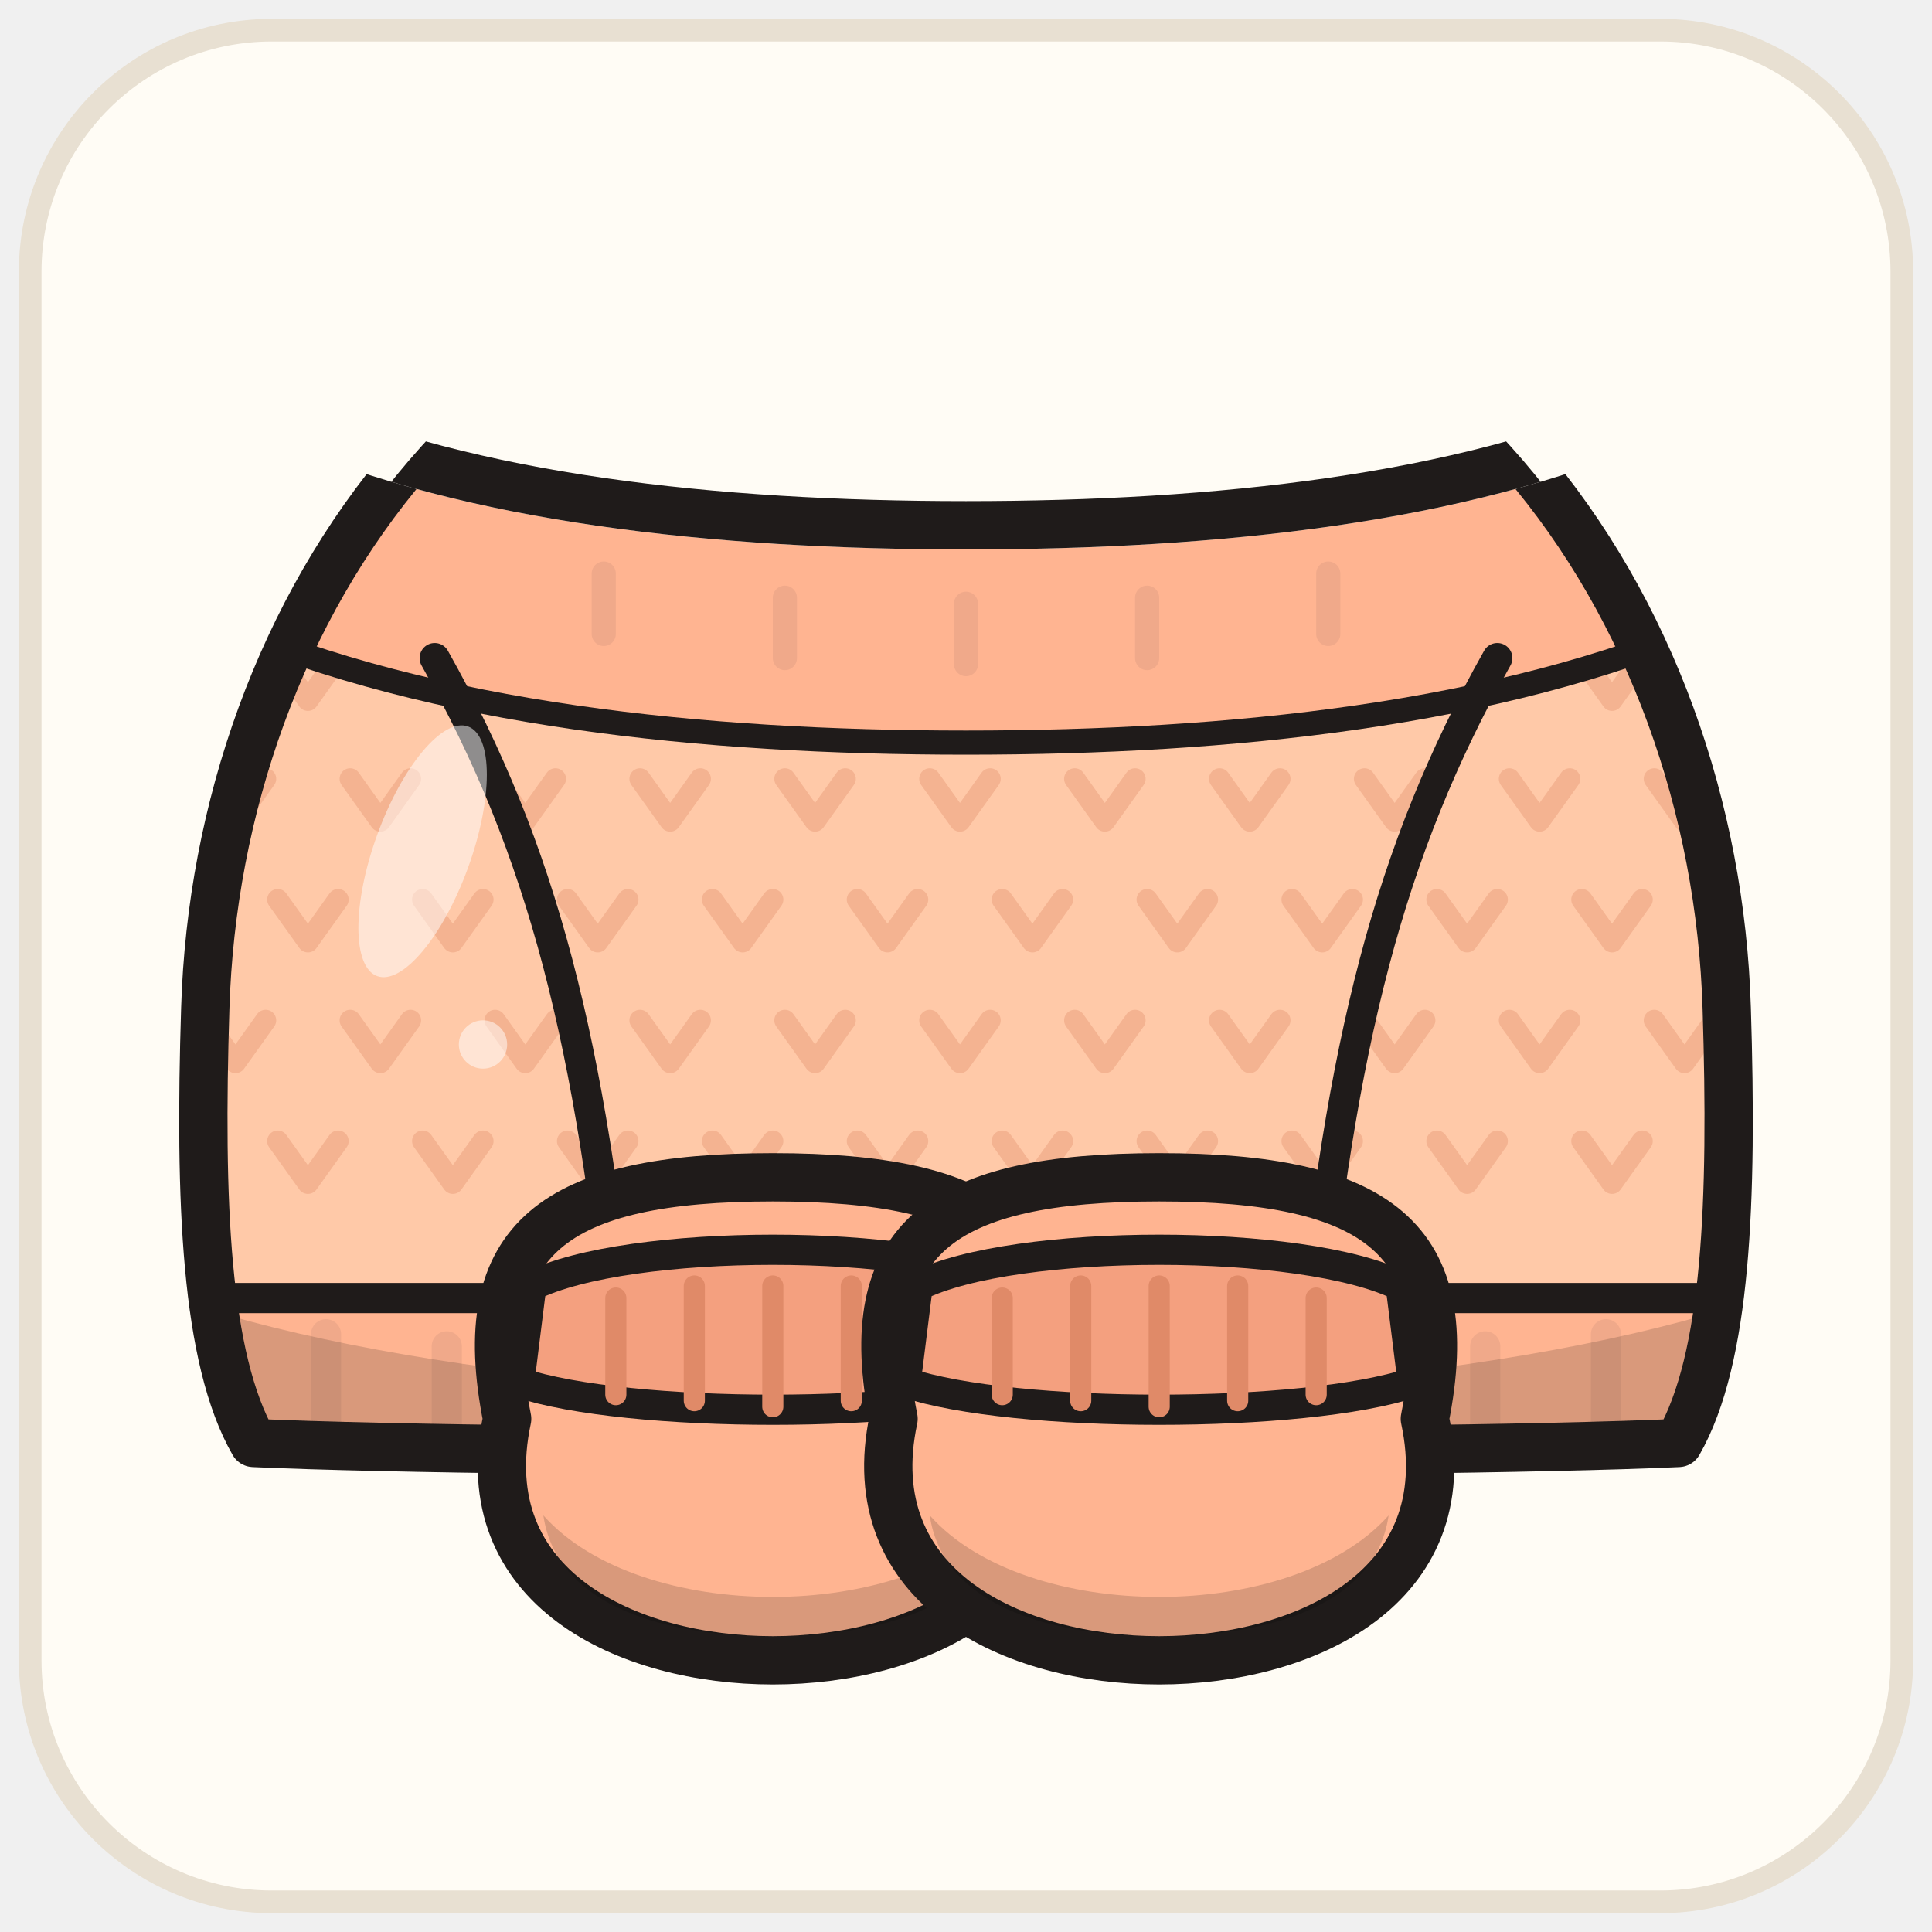
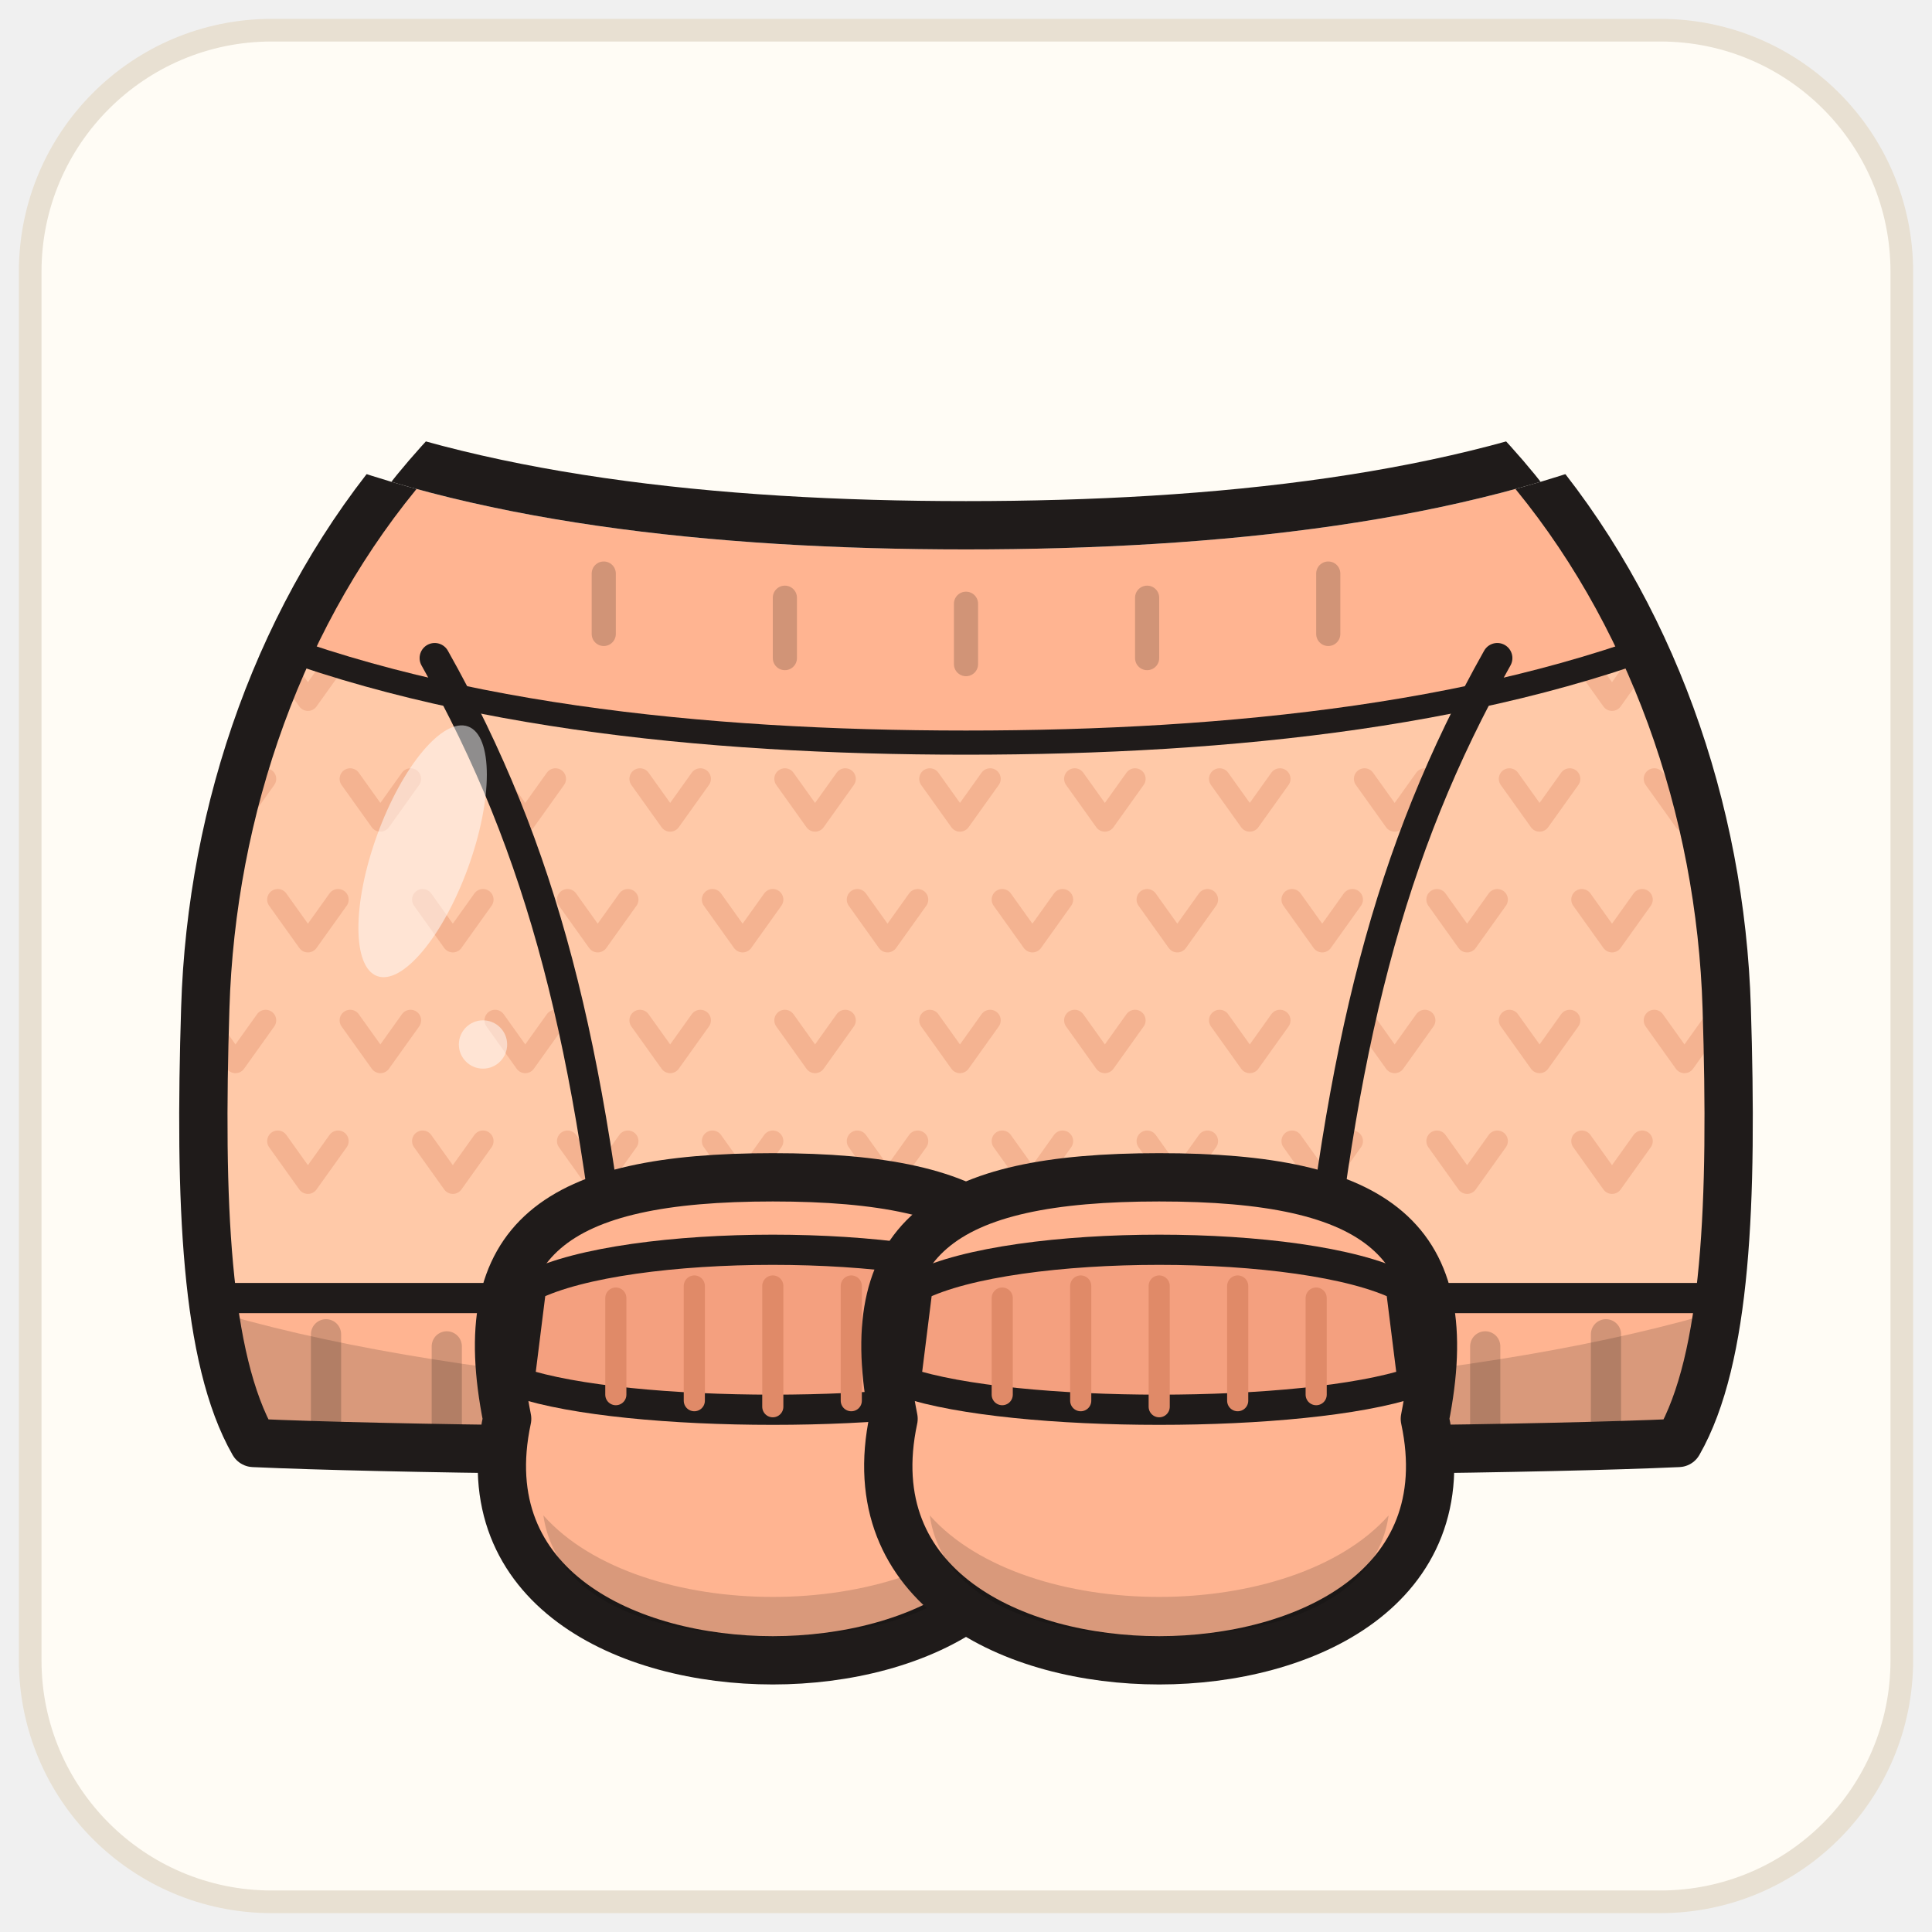
<svg xmlns="http://www.w3.org/2000/svg" viewBox="0 0 256 256" width="256" height="256">
  <rect x="4" y="4" width="248" height="248" rx="32" fill="#FFFCF5" stroke="#E8E0D2" stroke-width="3" />
  <svg x="20" y="20" width="216" height="216" viewBox="121 256 270 270" preserveAspectRatio="xMidYMid meet" overflow="visible">
    <defs>
      <path id="sw-head" d="M256 318 C172 318 96 300 92 232 C88 185 100 150 118 128 C112 104 118 74 134 60 C146 50 160 52 170 62 C184 76 196 90 208 100 C236 94 276 94 304 100 C316 90 328 76 342 62 C352 52 366 50 378 60 C394 74 400 104 394 128 C412 150 424 185 420 232 C416 300 340 318 256 318 Z" />
      <path id="sw-shape" d="M256 266 C336 266 380 332 382 398 C383 430 382 456 374 470 C330 472 182 472 138 470 C130 456 129 430 130 398 C132 332 176 266 256 266 Z" />
      <clipPath id="sw-clip">
        <use href="#sw-shape" />
      </clipPath>
      <mask id="sw-cut" maskUnits="userSpaceOnUse" x="0" y="0" width="512" height="512">
        <rect width="512" height="512" fill="#fff" />
        <use href="#sw-head" fill="#000" stroke="#000" stroke-width="8" />
      </mask>
    </defs>
    <g stroke-linejoin="round" stroke-linecap="round">
      <g mask="url(#sw-cut)">
        <g clip-path="url(#sw-clip)">
          <rect x="100" y="250" width="312" height="240" fill="#FFC9A8" data-dye="a" />
          <path fill="none" stroke="#F4B391" stroke-width="3.5" d="M142 340 l5 7 l5 -7 M166 340 l5 7 l5 -7 M190 340 l5 7 l5 -7 M214 340 l5 7 l5 -7 M238 340 l5 7 l5 -7 M262 340 l5 7 l5 -7 M286 340 l5 7 l5 -7 M310 340 l5 7 l5 -7 M334 340 l5 7 l5 -7 M358 340 l5 7 l5 -7 M382 340 l5 7 l5 -7 M130 360 l5 7 l5 -7 M154 360 l5 7 l5 -7 M178 360 l5 7 l5 -7 M202 360 l5 7 l5 -7 M226 360 l5 7 l5 -7 M250 360 l5 7 l5 -7 M274 360 l5 7 l5 -7 M298 360 l5 7 l5 -7 M322 360 l5 7 l5 -7 M346 360 l5 7 l5 -7 M370 360 l5 7 l5 -7 M142 380 l5 7 l5 -7 M166 380 l5 7 l5 -7 M190 380 l5 7 l5 -7 M214 380 l5 7 l5 -7 M238 380 l5 7 l5 -7 M262 380 l5 7 l5 -7 M286 380 l5 7 l5 -7 M310 380 l5 7 l5 -7 M334 380 l5 7 l5 -7 M358 380 l5 7 l5 -7 M382 380 l5 7 l5 -7 M130 400 l5 7 l5 -7 M154 400 l5 7 l5 -7 M178 400 l5 7 l5 -7 M202 400 l5 7 l5 -7 M226 400 l5 7 l5 -7 M250 400 l5 7 l5 -7 M274 400 l5 7 l5 -7 M298 400 l5 7 l5 -7 M322 400 l5 7 l5 -7 M346 400 l5 7 l5 -7 M370 400 l5 7 l5 -7 M142 420 l5 7 l5 -7 M166 420 l5 7 l5 -7 M190 420 l5 7 l5 -7 M214 420 l5 7 l5 -7 M238 420 l5 7 l5 -7 M262 420 l5 7 l5 -7 M286 420 l5 7 l5 -7 M310 420 l5 7 l5 -7 M334 420 l5 7 l5 -7 M358 420 l5 7 l5 -7 M382 420 l5 7 l5 -7" />
          <rect x="100" y="446" width="312" height="40" fill="#FFB491" data-dye="b" />
-           <path fill="none" stroke="#F0A98A" stroke-width="5" d="M150 452 L150 474 M170 454 L170 478 M342 454 L342 478 M362 452 L362 474" />
+           <path fill="none" stroke="#000000" stroke-opacity="0.18" stroke-width="5" d="M150 452 L150 474 M170 454 L170 478 M342 454 L342 478 M362 452 L362 474" />
          <path fill="none" stroke="#1F1B1A" stroke-width="5" d="M128 446 L384 446" />
          <use href="#sw-head" fill="#000" fill-opacity="0.15" transform="translate(0 20)" />
          <path fill="#000" fill-opacity="0.15" d="M110 440 C170 470 342 470 402 440 L402 500 L110 500 Z" />
          <path fill="none" stroke="#1F1B1A" stroke-width="64" d="M92 238 C96 306 172 324 256 324 C340 324 416 306 420 238" />
          <mask id="sw-collar-1" maskUnits="userSpaceOnUse" x="0" y="0" width="512" height="512">
            <path fill="none" stroke="#fff" stroke-width="56" d="M92 238 C96 306 172 324 256 324 C340 324 416 306 420 238" />
          </mask>
          <rect x="60" y="180" width="392" height="260" fill="#FFB491" data-dye="b" mask="url(#sw-collar-1)" />
-           <path fill="none" stroke="#F0A98A" stroke-width="4" d="M196 326 L196 336 M226 330 L226 340 M256 331 L256 341 M286 330 L286 340 M316 326 L316 336" />
+           <path fill="none" stroke="#000000" stroke-opacity="0.18" stroke-width="4" d="M196 326 L196 336 M226 330 L226 340 M256 331 L256 341 M286 330 L286 340 M316 326 L316 336" />
        </g>
        <path fill="none" stroke="#1F1B1A" stroke-width="5" d="M168 340 C186 372 194 404 199 456 M344 340 C326 372 318 404 313 456" />
        <use href="#sw-shape" fill="none" stroke="#1F1B1A" stroke-width="8" />
      </g>
      <g>
        <path d="M180 466 C174 436 188 426 224 426 C260 426 274 436 268 466 C274 494 248 506 224 506 C200 506 174 494 180 466 Z" fill="#FFB491" data-dye="b" stroke="#1F1B1A" stroke-width="8" />
        <path d="M186 482 C202 500 246 500 262 482 C260 496 244 502 224 502 C204 502 188 496 186 482 Z" fill="#000" fill-opacity="0.15" />
        <path d="M184 444 C200 436 248 436 264 444 L266 460 C248 466 200 466 182 460 Z" fill="#F4A07F" stroke="#1F1B1A" stroke-width="5" />
        <path fill="none" stroke="#E08A68" stroke-width="3.5" d="M198 446 L198 462 M211 444 L211 463 M224 444 L224 464 M237 444 L237 463 M250 446 L250 462" />
      </g>
      <g>
        <path d="M244 466 C238 436 252 426 288 426 C324 426 338 436 332 466 C338 494 312 506 288 506 C264 506 238 494 244 466 Z" fill="#FFB491" data-dye="b" stroke="#1F1B1A" stroke-width="8" />
        <path d="M250 482 C266 500 310 500 326 482 C324 496 308 502 288 502 C268 502 252 496 250 482 Z" fill="#000" fill-opacity="0.15" />
        <path d="M248 444 C264 436 312 436 328 444 L330 460 C312 466 264 466 246 460 Z" fill="#F4A07F" stroke="#1F1B1A" stroke-width="5" />
        <path fill="none" stroke="#E08A68" stroke-width="3.5" d="M262 446 L262 462 M275 444 L275 463 M288 444 L288 464 M301 444 L301 463 M314 446 L314 462" />
      </g>
      <ellipse fill="#FFFFFF" fill-opacity="0.5" cx="166" cy="372" rx="8" ry="22" transform="rotate(20 166 372)" />
      <circle fill="#FFFFFF" fill-opacity="0.5" cx="176" cy="404" r="4" />
    </g>
    <use href="#sw-head" fill="none" stroke="#1F1B1A" stroke-width="8" clip-path="url(#sw-clip)" />
  </svg>
</svg>
